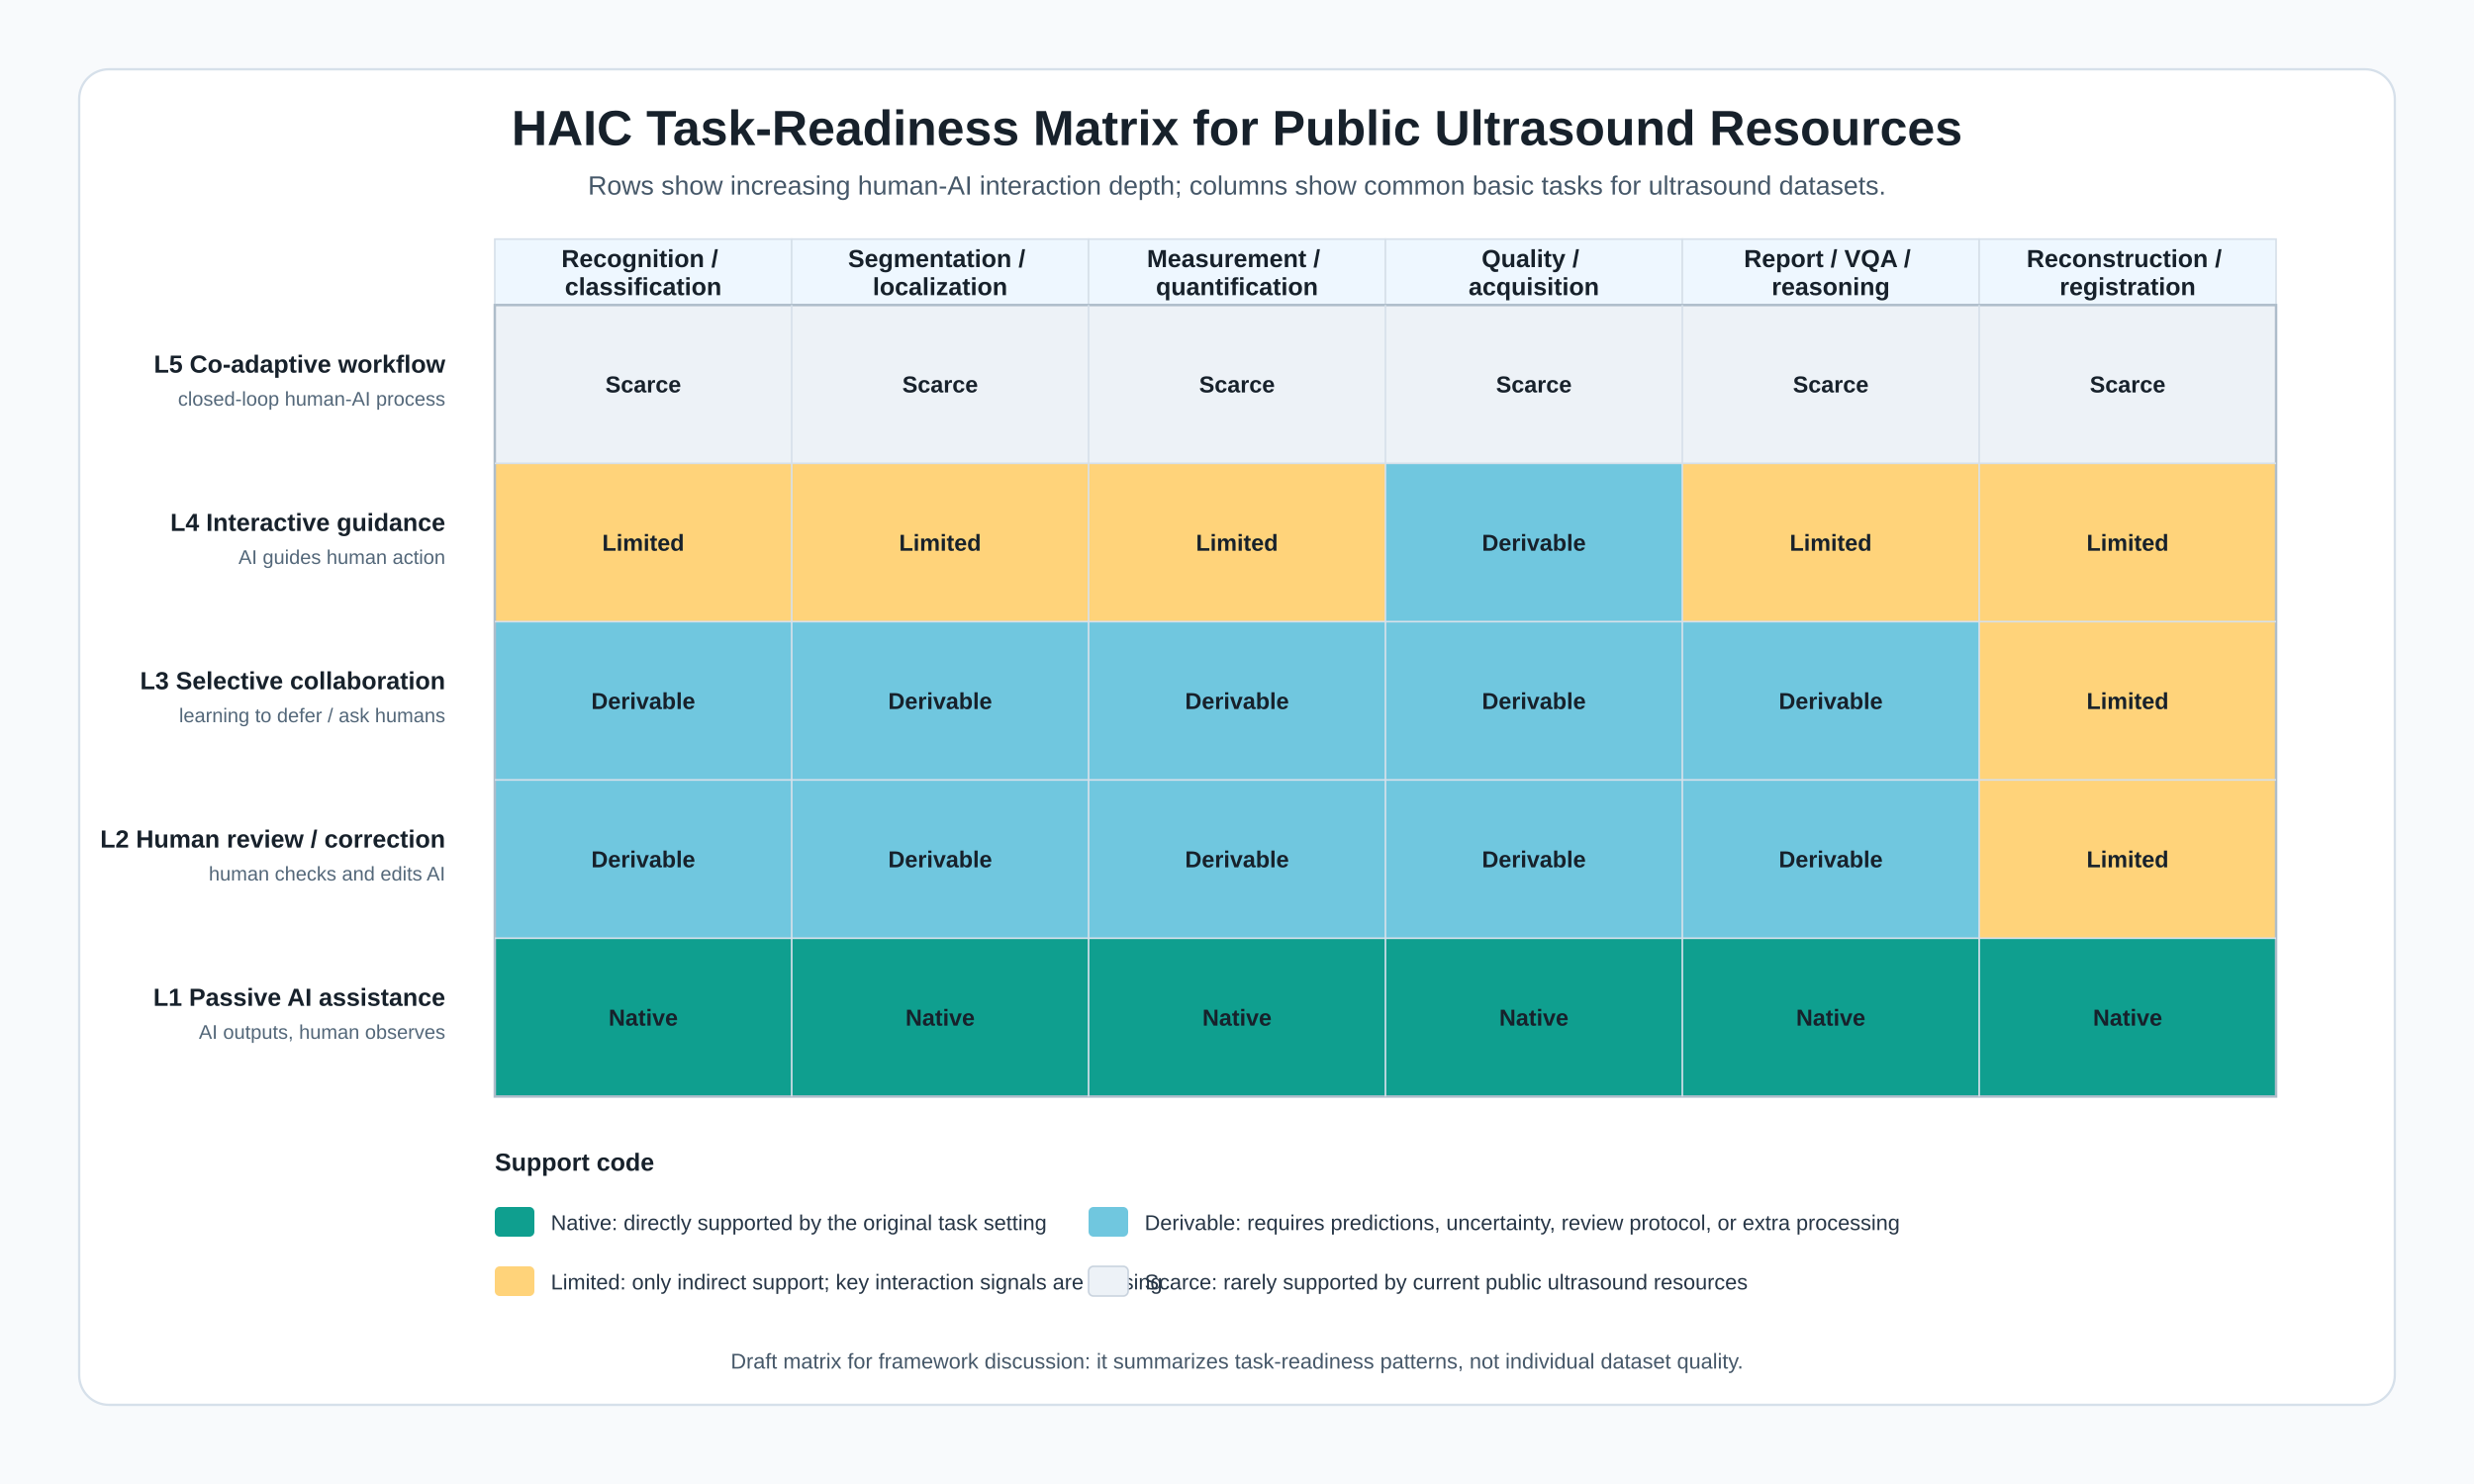
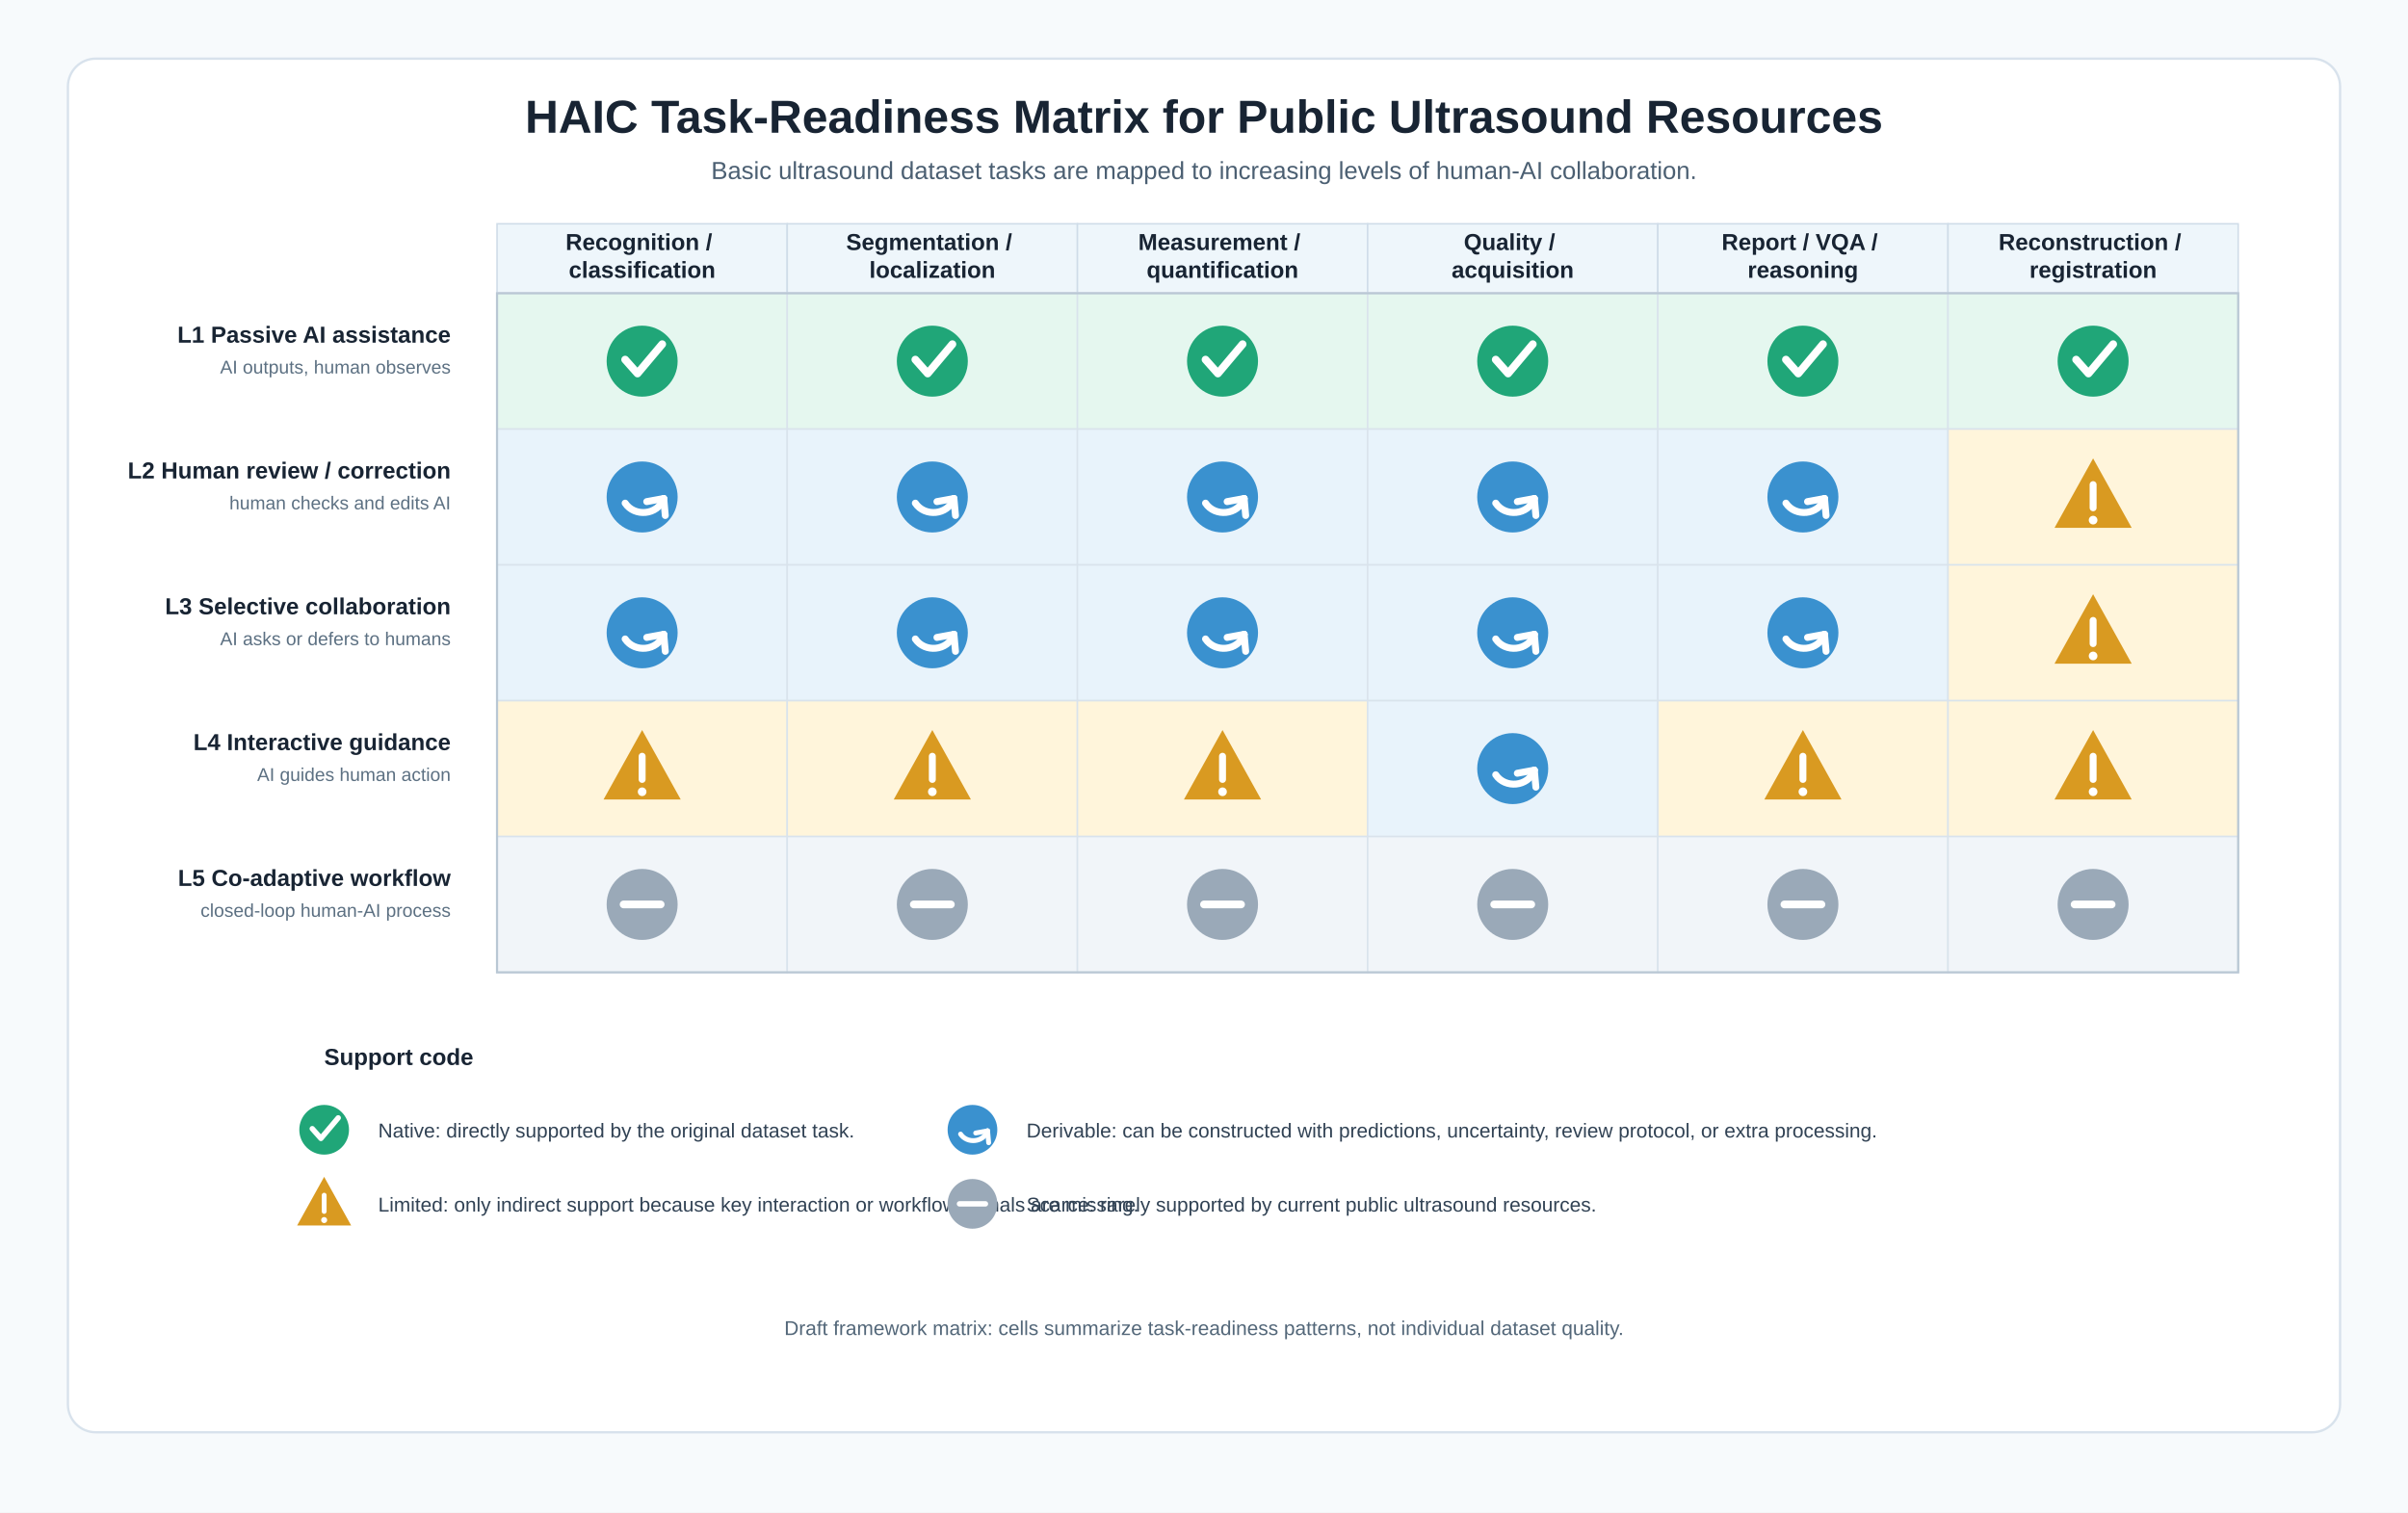
- <svg xmlns="http://www.w3.org/2000/svg" width="1500" height="900" viewBox="0 0 1500 900" role="img" aria-labelledby="title desc">
+ <svg xmlns="http://www.w3.org/2000/svg" width="1560" height="980" viewBox="0 0 1560 980" role="img" aria-labelledby="title desc">
  <defs>
    <style>
-       .bg { fill: #f8fafc; }
-       .panel { fill: #ffffff; stroke: #d6e0ea; stroke-width: 1.4; }
-       .grid { stroke: #d6e0ea; stroke-width: 1; }
-       .title { font-family: Arial, Helvetica, sans-serif; font-weight: 700; font-size: 30px; fill: #17212b; }
-       .subtitle { font-family: Arial, Helvetica, sans-serif; font-size: 16px; fill: #465869; }
-       .axis { font-family: Arial, Helvetica, sans-serif; font-weight: 700; font-size: 15px; fill: #17212b; }
-       .axisSmall { font-family: Arial, Helvetica, sans-serif; font-size: 12px; fill: #536779; }
-       .cellText { font-family: Arial, Helvetica, sans-serif; font-weight: 700; font-size: 14px; fill: #17212b; }
-       .legendText { font-family: Arial, Helvetica, sans-serif; font-size: 13px; fill: #273646; }
-       .note { font-family: Arial, Helvetica, sans-serif; font-size: 13px; fill: #465869; }
-       .native { fill: #0f9f8f; }
-       .derivable { fill: #70c7df; }
-       .limited { fill: #ffd37a; }
-       .scarce { fill: #edf2f7; }
+       .bg { fill: #f7fafc; }
+       .panel { fill: #ffffff; stroke: #d8e2ec; stroke-width: 1.5; }
+       .head { fill: #eef6fb; stroke: #cfdce8; stroke-width: 1; }
+       .cell { stroke: #d9e3ec; stroke-width: 1; }
+       .nativeBg { fill: #e5f7ef; }
+       .deriveBg { fill: #e8f3fb; }
+       .limitedBg { fill: #fff5db; }
+       .scarceBg { fill: #f1f5f9; }
+       .nativeIcon { fill: #20a678; }
+       .deriveIcon { fill: #3a91cf; }
+       .limitedIcon { fill: #d99a21; }
+       .scarceIcon { fill: #9aa9b8; }
+       .title { font-family: Arial, Helvetica, sans-serif; font-weight: 700; font-size: 30px; fill: #182433; }
+       .subtitle { font-family: Arial, Helvetica, sans-serif; font-size: 16px; fill: #4b5f72; }
+       .axis { font-family: Arial, Helvetica, sans-serif; font-weight: 700; font-size: 15px; fill: #182433; }
+       .axisSmall { font-family: Arial, Helvetica, sans-serif; font-size: 12px; fill: #5c7082; }
+       .legendTitle { font-family: Arial, Helvetica, sans-serif; font-weight: 700; font-size: 15px; fill: #182433; }
+       .legendText { font-family: Arial, Helvetica, sans-serif; font-size: 13px; fill: #314254; }
+       .note { font-family: Arial, Helvetica, sans-serif; font-size: 13px; fill: #536779; }
+       .iconStroke { fill: none; stroke: #ffffff; stroke-width: 5; stroke-linecap: round; stroke-linejoin: round; }
+       .iconStrokeDark { fill: none; stroke: #ffffff; stroke-width: 4.5; stroke-linecap: round; stroke-linejoin: round; }
+       .dashStroke { fill: none; stroke: #ffffff; stroke-width: 5; stroke-linecap: round; }
    </style>
  </defs>
-   <rect class="bg" x="0" y="0" width="1500" height="900" />
-   <rect class="panel" x="48" y="42" width="1404" height="810" rx="18" />
-   <text class="title" x="750" y="88" text-anchor="middle">HAIC Task-Readiness Matrix for Public Ultrasound Resources</text>
-   <text class="subtitle" x="750" y="118" text-anchor="middle">Rows show increasing human-AI interaction depth; columns show common basic tasks for ultrasound datasets.</text>
+   <rect class="bg" x="0" y="0" width="1560" height="980" />
+   <rect class="panel" x="44" y="38" width="1472" height="890" rx="18" />
+   <text class="title" x="780" y="86" text-anchor="middle">HAIC Task-Readiness Matrix for Public Ultrasound Resources</text>
+   <text class="subtitle" x="780" y="116" text-anchor="middle">Basic ultrasound dataset tasks are mapped to increasing levels of human-AI collaboration.</text>
  <g>
-     <rect x="300" y="145" width="180" height="40" fill="#eef7ff" stroke="#d6e0ea" />
-     <rect x="480" y="145" width="180" height="40" fill="#eef7ff" stroke="#d6e0ea" />
-     <rect x="660" y="145" width="180" height="40" fill="#eef7ff" stroke="#d6e0ea" />
-     <rect x="840" y="145" width="180" height="40" fill="#eef7ff" stroke="#d6e0ea" />
-     <rect x="1020" y="145" width="180" height="40" fill="#eef7ff" stroke="#d6e0ea" />
-     <rect x="1200" y="145" width="180" height="40" fill="#eef7ff" stroke="#d6e0ea" />
-     <text class="axis" x="390" y="162" text-anchor="middle">
-       <tspan x="390" dy="0">Recognition /</tspan>
-       <tspan x="390" dy="17">classification</tspan>
-     </text>
-     <text class="axis" x="570" y="162" text-anchor="middle">
-       <tspan x="570" dy="0">Segmentation /</tspan>
-       <tspan x="570" dy="17">localization</tspan>
-     </text>
-     <text class="axis" x="750" y="162" text-anchor="middle">
-       <tspan x="750" dy="0">Measurement /</tspan>
-       <tspan x="750" dy="17">quantification</tspan>
-     </text>
-     <text class="axis" x="930" y="162" text-anchor="middle">
-       <tspan x="930" dy="0">Quality /</tspan>
-       <tspan x="930" dy="17">acquisition</tspan>
-     </text>
-     <text class="axis" x="1110" y="162" text-anchor="middle">
-       <tspan x="1110" dy="0">Report / VQA /</tspan>
-       <tspan x="1110" dy="17">reasoning</tspan>
-     </text>
-     <text class="axis" x="1290" y="162" text-anchor="middle">
-       <tspan x="1290" dy="0">Reconstruction /</tspan>
-       <tspan x="1290" dy="17">registration</tspan>
+     <rect class="head" x="322" y="145" width="188" height="45" />
+     <rect class="head" x="510" y="145" width="188" height="45" />
+     <rect class="head" x="698" y="145" width="188" height="45" />
+     <rect class="head" x="886" y="145" width="188" height="45" />
+     <rect class="head" x="1074" y="145" width="188" height="45" />
+     <rect class="head" x="1262" y="145" width="188" height="45" />
+     <text class="axis" x="416" y="162" text-anchor="middle">
+       <tspan x="416" dy="0">Recognition /</tspan>
+       <tspan x="416" dy="18">classification</tspan>
+     </text>
+     <text class="axis" x="604" y="162" text-anchor="middle">
+       <tspan x="604" dy="0">Segmentation /</tspan>
+       <tspan x="604" dy="18">localization</tspan>
+     </text>
+     <text class="axis" x="792" y="162" text-anchor="middle">
+       <tspan x="792" dy="0">Measurement /</tspan>
+       <tspan x="792" dy="18">quantification</tspan>
+     </text>
+     <text class="axis" x="980" y="162" text-anchor="middle">
+       <tspan x="980" dy="0">Quality /</tspan>
+       <tspan x="980" dy="18">acquisition</tspan>
+     </text>
+     <text class="axis" x="1168" y="162" text-anchor="middle">
+       <tspan x="1168" dy="0">Report / VQA /</tspan>
+       <tspan x="1168" dy="18">reasoning</tspan>
+     </text>
+     <text class="axis" x="1356" y="162" text-anchor="middle">
+       <tspan x="1356" dy="0">Reconstruction /</tspan>
+       <tspan x="1356" dy="18">registration</tspan>
    </text>
  </g>
  <g>
-     <text class="axis" x="270" y="226" text-anchor="end">L5 Co-adaptive workflow</text>
-     <text class="axisSmall" x="270" y="246" text-anchor="end">closed-loop human-AI process</text>
-     <text class="axis" x="270" y="322" text-anchor="end">L4 Interactive guidance</text>
-     <text class="axisSmall" x="270" y="342" text-anchor="end">AI guides human action</text>
-     <text class="axis" x="270" y="418" text-anchor="end">L3 Selective collaboration</text>
-     <text class="axisSmall" x="270" y="438" text-anchor="end">learning to defer / ask humans</text>
-     <text class="axis" x="270" y="514" text-anchor="end">L2 Human review / correction</text>
-     <text class="axisSmall" x="270" y="534" text-anchor="end">human checks and edits AI</text>
-     <text class="axis" x="270" y="610" text-anchor="end">L1 Passive AI assistance</text>
-     <text class="axisSmall" x="270" y="630" text-anchor="end">AI outputs, human observes</text>
+     <text class="axis" x="292" y="222" text-anchor="end">L1 Passive AI assistance</text>
+     <text class="axisSmall" x="292" y="242" text-anchor="end">AI outputs, human observes</text>
+     <text class="axis" x="292" y="310" text-anchor="end">L2 Human review / correction</text>
+     <text class="axisSmall" x="292" y="330" text-anchor="end">human checks and edits AI</text>
+     <text class="axis" x="292" y="398" text-anchor="end">L3 Selective collaboration</text>
+     <text class="axisSmall" x="292" y="418" text-anchor="end">AI asks or defers to humans</text>
+     <text class="axis" x="292" y="486" text-anchor="end">L4 Interactive guidance</text>
+     <text class="axisSmall" x="292" y="506" text-anchor="end">AI guides human action</text>
+     <text class="axis" x="292" y="574" text-anchor="end">L5 Co-adaptive workflow</text>
+     <text class="axisSmall" x="292" y="594" text-anchor="end">closed-loop human-AI process</text>
  </g>
  <g>
-     <rect class="scarce" x="300" y="185" width="180" height="96" />
-     <rect class="scarce" x="480" y="185" width="180" height="96" />
-     <rect class="scarce" x="660" y="185" width="180" height="96" />
-     <rect class="scarce" x="840" y="185" width="180" height="96" />
-     <rect class="scarce" x="1020" y="185" width="180" height="96" />
-     <rect class="scarce" x="1200" y="185" width="180" height="96" />
-     <text class="cellText" x="390" y="238" text-anchor="middle">Scarce</text>
-     <text class="cellText" x="570" y="238" text-anchor="middle">Scarce</text>
-     <text class="cellText" x="750" y="238" text-anchor="middle">Scarce</text>
-     <text class="cellText" x="930" y="238" text-anchor="middle">Scarce</text>
-     <text class="cellText" x="1110" y="238" text-anchor="middle">Scarce</text>
-     <text class="cellText" x="1290" y="238" text-anchor="middle">Scarce</text>
-     <rect class="limited" x="300" y="281" width="180" height="96" />
-     <rect class="limited" x="480" y="281" width="180" height="96" />
-     <rect class="limited" x="660" y="281" width="180" height="96" />
-     <rect class="derivable" x="840" y="281" width="180" height="96" />
-     <rect class="limited" x="1020" y="281" width="180" height="96" />
-     <rect class="limited" x="1200" y="281" width="180" height="96" />
-     <text class="cellText" x="390" y="334" text-anchor="middle">Limited</text>
-     <text class="cellText" x="570" y="334" text-anchor="middle">Limited</text>
-     <text class="cellText" x="750" y="334" text-anchor="middle">Limited</text>
-     <text class="cellText" x="930" y="334" text-anchor="middle">Derivable</text>
-     <text class="cellText" x="1110" y="334" text-anchor="middle">Limited</text>
-     <text class="cellText" x="1290" y="334" text-anchor="middle">Limited</text>
-     <rect class="derivable" x="300" y="377" width="180" height="96" />
-     <rect class="derivable" x="480" y="377" width="180" height="96" />
-     <rect class="derivable" x="660" y="377" width="180" height="96" />
-     <rect class="derivable" x="840" y="377" width="180" height="96" />
-     <rect class="derivable" x="1020" y="377" width="180" height="96" />
-     <rect class="limited" x="1200" y="377" width="180" height="96" />
-     <text class="cellText" x="390" y="430" text-anchor="middle">Derivable</text>
-     <text class="cellText" x="570" y="430" text-anchor="middle">Derivable</text>
-     <text class="cellText" x="750" y="430" text-anchor="middle">Derivable</text>
-     <text class="cellText" x="930" y="430" text-anchor="middle">Derivable</text>
-     <text class="cellText" x="1110" y="430" text-anchor="middle">Derivable</text>
-     <text class="cellText" x="1290" y="430" text-anchor="middle">Limited</text>
-     <rect class="derivable" x="300" y="473" width="180" height="96" />
-     <rect class="derivable" x="480" y="473" width="180" height="96" />
-     <rect class="derivable" x="660" y="473" width="180" height="96" />
-     <rect class="derivable" x="840" y="473" width="180" height="96" />
-     <rect class="derivable" x="1020" y="473" width="180" height="96" />
-     <rect class="limited" x="1200" y="473" width="180" height="96" />
-     <text class="cellText" x="390" y="526" text-anchor="middle">Derivable</text>
-     <text class="cellText" x="570" y="526" text-anchor="middle">Derivable</text>
-     <text class="cellText" x="750" y="526" text-anchor="middle">Derivable</text>
-     <text class="cellText" x="930" y="526" text-anchor="middle">Derivable</text>
-     <text class="cellText" x="1110" y="526" text-anchor="middle">Derivable</text>
-     <text class="cellText" x="1290" y="526" text-anchor="middle">Limited</text>
-     <rect class="native" x="300" y="569" width="180" height="96" />
-     <rect class="native" x="480" y="569" width="180" height="96" />
-     <rect class="native" x="660" y="569" width="180" height="96" />
-     <rect class="native" x="840" y="569" width="180" height="96" />
-     <rect class="native" x="1020" y="569" width="180" height="96" />
-     <rect class="native" x="1200" y="569" width="180" height="96" />
-     <text class="cellText" x="390" y="622" text-anchor="middle">Native</text>
-     <text class="cellText" x="570" y="622" text-anchor="middle">Native</text>
-     <text class="cellText" x="750" y="622" text-anchor="middle">Native</text>
-     <text class="cellText" x="930" y="622" text-anchor="middle">Native</text>
-     <text class="cellText" x="1110" y="622" text-anchor="middle">Native</text>
-     <text class="cellText" x="1290" y="622" text-anchor="middle">Native</text>
-   </g>
-   <g>
-     <rect x="300" y="185" width="1080" height="480" fill="none" stroke="#aebdca" stroke-width="1.5" />
-     <line class="grid" x1="480" y1="185" x2="480" y2="665" />
-     <line class="grid" x1="660" y1="185" x2="660" y2="665" />
-     <line class="grid" x1="840" y1="185" x2="840" y2="665" />
-     <line class="grid" x1="1020" y1="185" x2="1020" y2="665" />
-     <line class="grid" x1="1200" y1="185" x2="1200" y2="665" />
-     <line class="grid" x1="300" y1="281" x2="1380" y2="281" />
-     <line class="grid" x1="300" y1="377" x2="1380" y2="377" />
-     <line class="grid" x1="300" y1="473" x2="1380" y2="473" />
-     <line class="grid" x1="300" y1="569" x2="1380" y2="569" />
-   </g>
-   <g transform="translate(300,710)">
-     <text class="axis" x="0" y="0">Support code</text>
-     <rect class="native" x="0" y="22" width="24" height="18" rx="3" />
-     <text class="legendText" x="34" y="36">Native: directly supported by the original task setting</text>
-     <rect class="derivable" x="360" y="22" width="24" height="18" rx="3" />
-     <text class="legendText" x="394" y="36">Derivable: requires predictions, uncertainty, review protocol, or extra processing</text>
-     <rect class="limited" x="0" y="58" width="24" height="18" rx="3" />
-     <text class="legendText" x="34" y="72">Limited: only indirect support; key interaction signals are missing</text>
-     <rect class="scarce" x="360" y="58" width="24" height="18" rx="3" stroke="#c9d3de" />
-     <text class="legendText" x="394" y="72">Scarce: rarely supported by current public ultrasound resources</text>
-   </g>
-   <text class="note" x="750" y="830" text-anchor="middle">Draft matrix for framework discussion: it summarizes task-readiness patterns, not individual dataset quality.</text>
+     <rect class="cell nativeBg" x="322" y="190" width="188" height="88" />
+     <rect class="cell nativeBg" x="510" y="190" width="188" height="88" />
+     <rect class="cell nativeBg" x="698" y="190" width="188" height="88" />
+     <rect class="cell nativeBg" x="886" y="190" width="188" height="88" />
+     <rect class="cell nativeBg" x="1074" y="190" width="188" height="88" />
+     <rect class="cell nativeBg" x="1262" y="190" width="188" height="88" />
+     <rect class="cell deriveBg" x="322" y="278" width="188" height="88" />
+     <rect class="cell deriveBg" x="510" y="278" width="188" height="88" />
+     <rect class="cell deriveBg" x="698" y="278" width="188" height="88" />
+     <rect class="cell deriveBg" x="886" y="278" width="188" height="88" />
+     <rect class="cell deriveBg" x="1074" y="278" width="188" height="88" />
+     <rect class="cell limitedBg" x="1262" y="278" width="188" height="88" />
+     <rect class="cell deriveBg" x="322" y="366" width="188" height="88" />
+     <rect class="cell deriveBg" x="510" y="366" width="188" height="88" />
+     <rect class="cell deriveBg" x="698" y="366" width="188" height="88" />
+     <rect class="cell deriveBg" x="886" y="366" width="188" height="88" />
+     <rect class="cell deriveBg" x="1074" y="366" width="188" height="88" />
+     <rect class="cell limitedBg" x="1262" y="366" width="188" height="88" />
+     <rect class="cell limitedBg" x="322" y="454" width="188" height="88" />
+     <rect class="cell limitedBg" x="510" y="454" width="188" height="88" />
+     <rect class="cell limitedBg" x="698" y="454" width="188" height="88" />
+     <rect class="cell deriveBg" x="886" y="454" width="188" height="88" />
+     <rect class="cell limitedBg" x="1074" y="454" width="188" height="88" />
+     <rect class="cell limitedBg" x="1262" y="454" width="188" height="88" />
+     <rect class="cell scarceBg" x="322" y="542" width="188" height="88" />
+     <rect class="cell scarceBg" x="510" y="542" width="188" height="88" />
+     <rect class="cell scarceBg" x="698" y="542" width="188" height="88" />
+     <rect class="cell scarceBg" x="886" y="542" width="188" height="88" />
+     <rect class="cell scarceBg" x="1074" y="542" width="188" height="88" />
+     <rect class="cell scarceBg" x="1262" y="542" width="188" height="88" />
+   </g>
+   <defs>
+     <g id="nativeSymbol">
+       <circle class="nativeIcon" cx="0" cy="0" r="23" />
+       <path class="iconStroke" d="M -11 -1 L -3 8 L 13 -11" />
+     </g>
+     <g id="deriveSymbol">
+       <circle class="deriveIcon" cx="0" cy="0" r="23" />
+       <path class="iconStrokeDark" d="M -11 4 C -5 13 10 12 14 1" />
+       <path class="iconStrokeDark" d="M 14 1 L 15 12" />
+       <path class="iconStrokeDark" d="M 14 1 L 3 3" />
+     </g>
+     <g id="limitedSymbol">
+       <path class="limitedIcon" d="M 0 -25 L 25 20 L -25 20 Z" />
+       <path class="iconStrokeDark" d="M 0 -8 L 0 7" />
+       <circle fill="#ffffff" cx="0" cy="15" r="2.8" />
+     </g>
+     <g id="scarceSymbol">
+       <circle class="scarceIcon" cx="0" cy="0" r="23" />
+       <path class="dashStroke" d="M -12 0 L 12 0" />
+     </g>
+   </defs>
+   <g transform="translate(416,234)">
+     <use href="#nativeSymbol" />
+   </g>
+   <g transform="translate(604,234)">
+     <use href="#nativeSymbol" />
+   </g>
+   <g transform="translate(792,234)">
+     <use href="#nativeSymbol" />
+   </g>
+   <g transform="translate(980,234)">
+     <use href="#nativeSymbol" />
+   </g>
+   <g transform="translate(1168,234)">
+     <use href="#nativeSymbol" />
+   </g>
+   <g transform="translate(1356,234)">
+     <use href="#nativeSymbol" />
+   </g>
+   <g transform="translate(416,322)">
+     <use href="#deriveSymbol" />
+   </g>
+   <g transform="translate(604,322)">
+     <use href="#deriveSymbol" />
+   </g>
+   <g transform="translate(792,322)">
+     <use href="#deriveSymbol" />
+   </g>
+   <g transform="translate(980,322)">
+     <use href="#deriveSymbol" />
+   </g>
+   <g transform="translate(1168,322)">
+     <use href="#deriveSymbol" />
+   </g>
+   <g transform="translate(1356,322)">
+     <use href="#limitedSymbol" />
+   </g>
+   <g transform="translate(416,410)">
+     <use href="#deriveSymbol" />
+   </g>
+   <g transform="translate(604,410)">
+     <use href="#deriveSymbol" />
+   </g>
+   <g transform="translate(792,410)">
+     <use href="#deriveSymbol" />
+   </g>
+   <g transform="translate(980,410)">
+     <use href="#deriveSymbol" />
+   </g>
+   <g transform="translate(1168,410)">
+     <use href="#deriveSymbol" />
+   </g>
+   <g transform="translate(1356,410)">
+     <use href="#limitedSymbol" />
+   </g>
+   <g transform="translate(416,498)">
+     <use href="#limitedSymbol" />
+   </g>
+   <g transform="translate(604,498)">
+     <use href="#limitedSymbol" />
+   </g>
+   <g transform="translate(792,498)">
+     <use href="#limitedSymbol" />
+   </g>
+   <g transform="translate(980,498)">
+     <use href="#deriveSymbol" />
+   </g>
+   <g transform="translate(1168,498)">
+     <use href="#limitedSymbol" />
+   </g>
+   <g transform="translate(1356,498)">
+     <use href="#limitedSymbol" />
+   </g>
+   <g transform="translate(416,586)">
+     <use href="#scarceSymbol" />
+   </g>
+   <g transform="translate(604,586)">
+     <use href="#scarceSymbol" />
+   </g>
+   <g transform="translate(792,586)">
+     <use href="#scarceSymbol" />
+   </g>
+   <g transform="translate(980,586)">
+     <use href="#scarceSymbol" />
+   </g>
+   <g transform="translate(1168,586)">
+     <use href="#scarceSymbol" />
+   </g>
+   <g transform="translate(1356,586)">
+     <use href="#scarceSymbol" />
+   </g>
+   <rect x="322" y="190" width="1128" height="440" fill="none" stroke="#b9c7d4" stroke-width="1.4" />
+   <g transform="translate(210,690)">
+     <text class="legendTitle" x="0" y="0">Support code</text>
+     <g transform="translate(0,42)">
+       <use href="#nativeSymbol" transform="scale(0.7)" />
+       <text class="legendText" x="35" y="5">Native: directly supported by the original dataset task.</text>
+     </g>
+     <g transform="translate(420,42)">
+       <use href="#deriveSymbol" transform="scale(0.7)" />
+       <text class="legendText" x="35" y="5">Derivable: can be constructed with predictions, uncertainty, review protocol, or extra processing.</text>
+     </g>
+     <g transform="translate(0,90)">
+       <use href="#limitedSymbol" transform="scale(0.7)" />
+       <text class="legendText" x="35" y="5">Limited: only indirect support because key interaction or workflow signals are missing.</text>
+     </g>
+     <g transform="translate(420,90)">
+       <use href="#scarceSymbol" transform="scale(0.7)" />
+       <text class="legendText" x="35" y="5">Scarce: rarely supported by current public ultrasound resources.</text>
+     </g>
+   </g>
+   <text class="note" x="780" y="865" text-anchor="middle">Draft framework matrix: cells summarize task-readiness patterns, not individual dataset quality.</text>
</svg>
